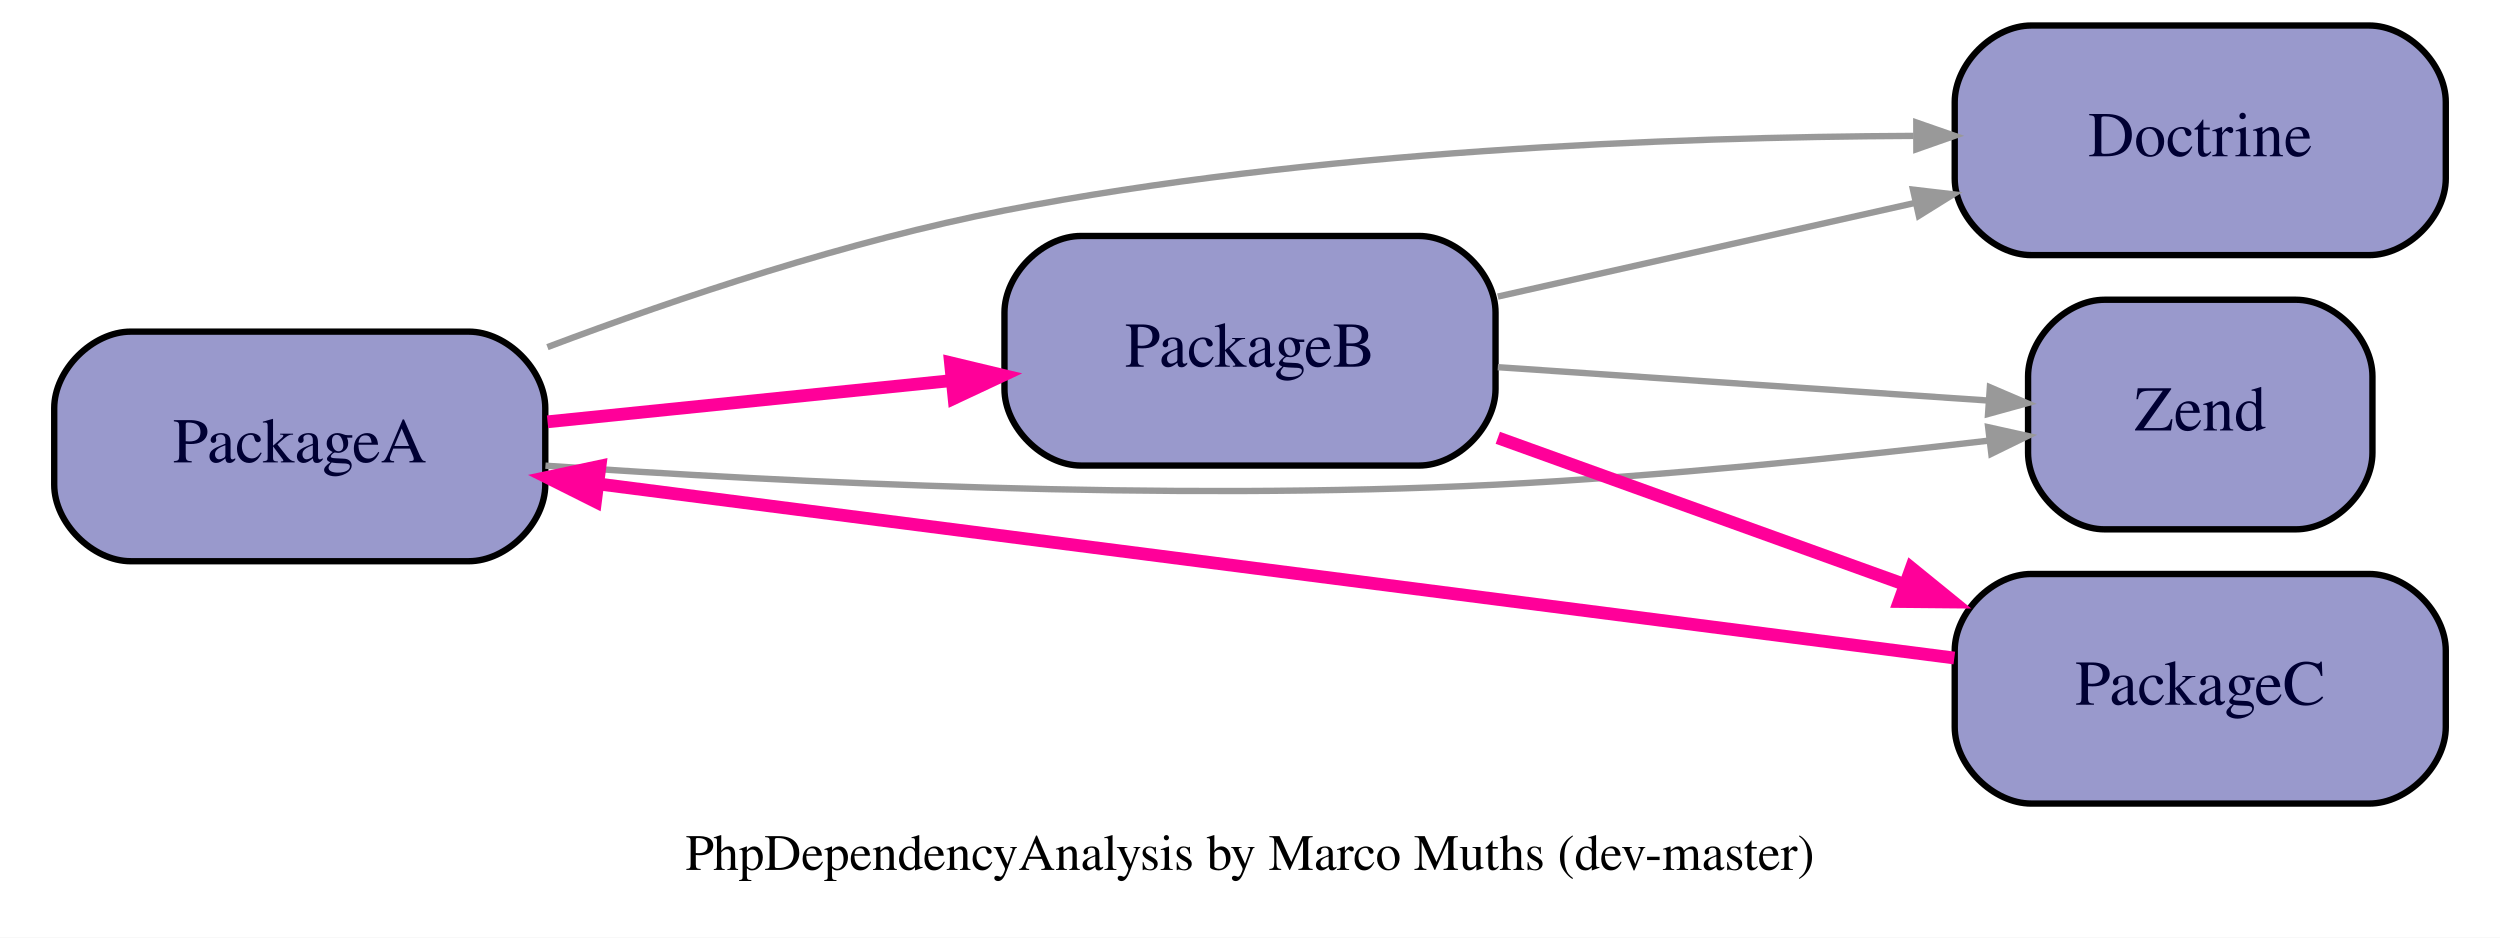
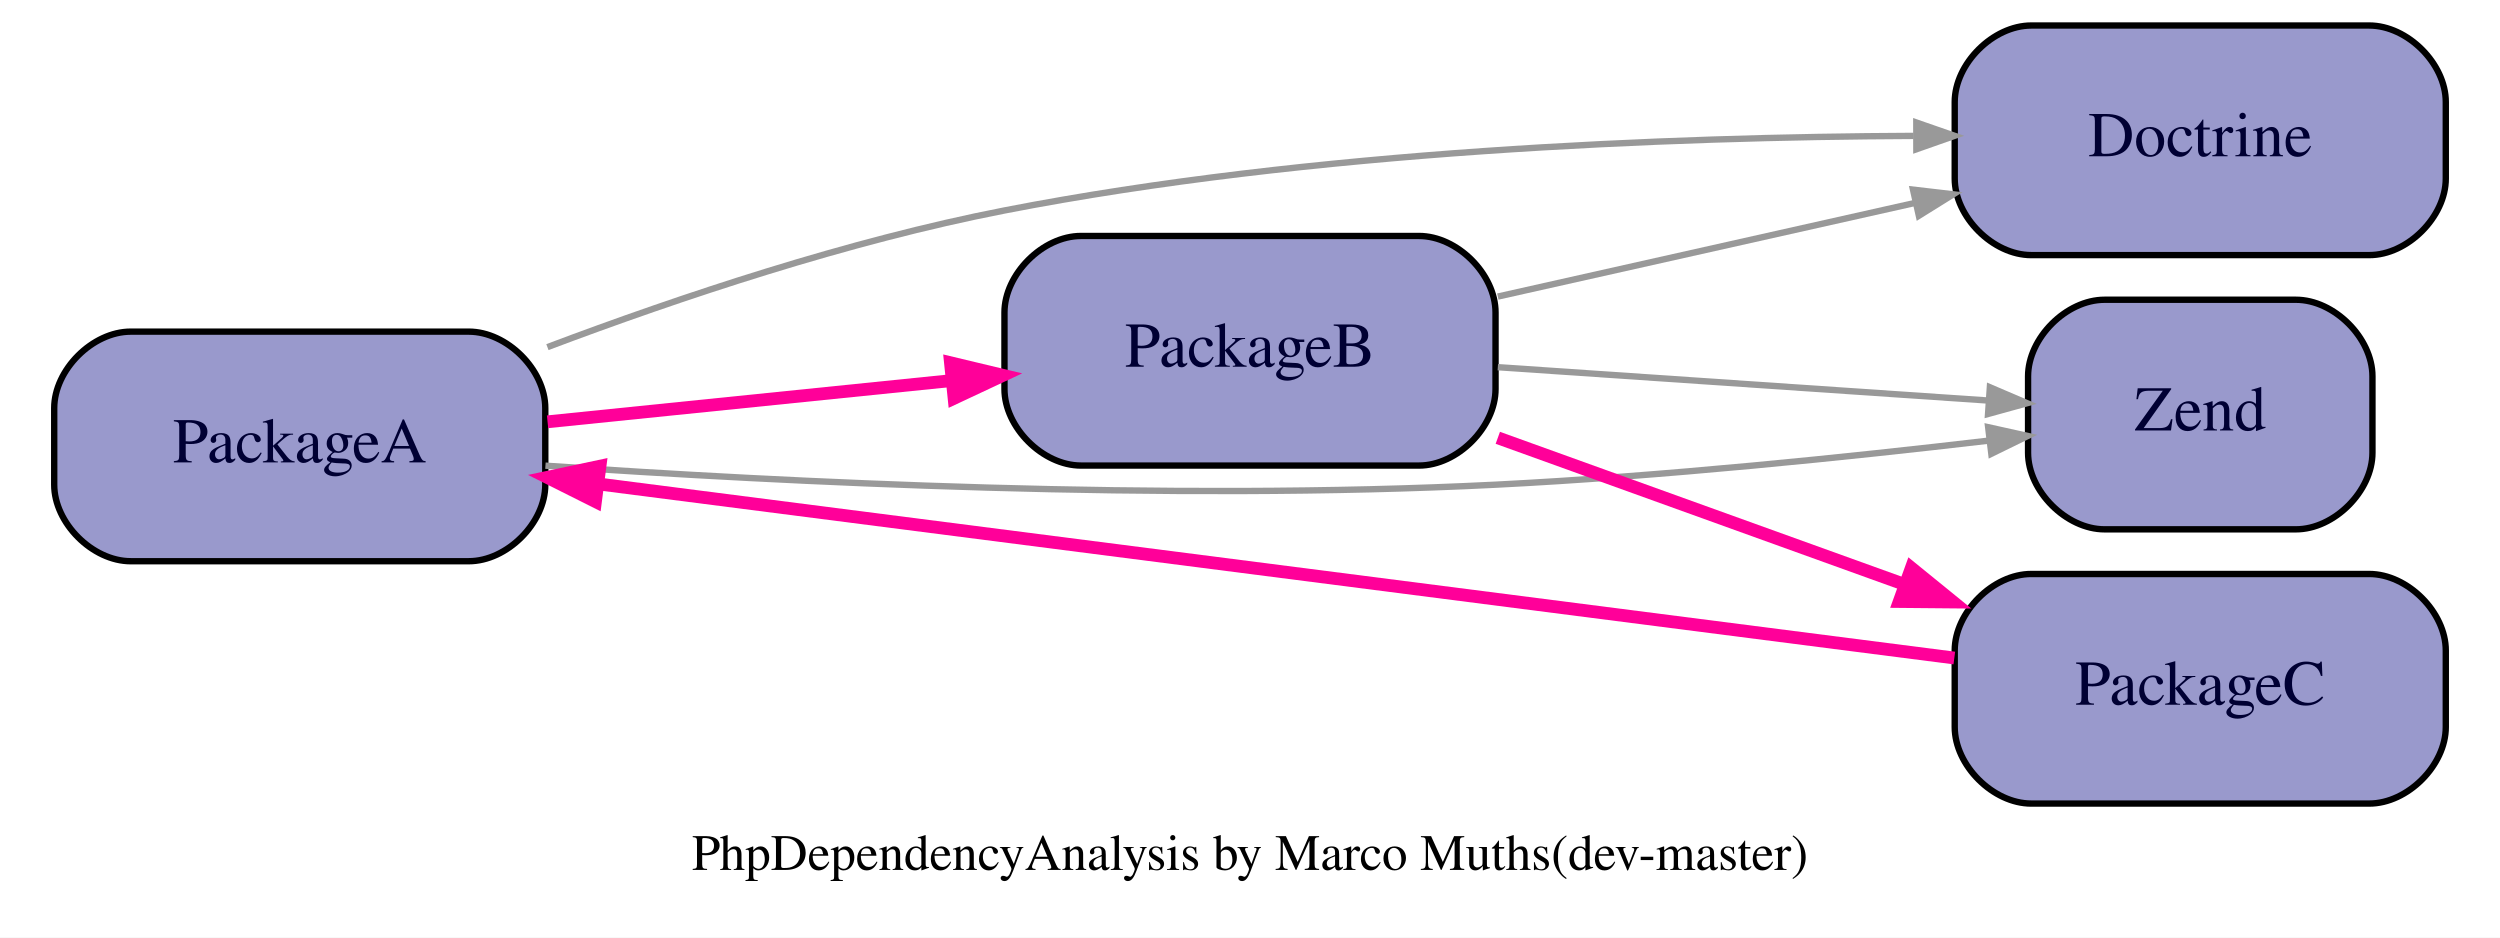
<svg xmlns="http://www.w3.org/2000/svg" width="392pt" height="147pt" viewBox="0.00 0.00 392.00 147.00">
  <g id="graph0" class="graph" transform="scale(1 1) rotate(0) translate(4 143)">
    <polygon fill="white" stroke="none" points="-4,4 -4,-143 388,-143 388,4 -4,4" />
-     <text text-anchor="middle" x="192" y="-6.6" font-family="Times,serif" font-size="8.00">PhpDependencyAnalysis by Marco Muths (dev-master)</text>
+     <text text-anchor="middle" x="192" y="-6.6" font-family="Times,serif" font-size="8.00">PhpDependencyAnalysis by Marco Muths(dev-master)</text>
    <g id="node1" class="node">
      <path fill="#9999cc" stroke="black" d="M69.5,-91C69.5,-91 16.5,-91 16.5,-91 10.5,-91 4.5,-85 4.5,-79 4.5,-79 4.5,-67 4.5,-67 4.5,-61 10.5,-55 16.5,-55 16.5,-55 69.5,-55 69.5,-55 75.5,-55 81.5,-61 81.5,-67 81.5,-67 81.5,-79 81.5,-79 81.5,-85 75.5,-91 69.5,-91" />
      <text text-anchor="middle" x="43" y="-70.5" font-family="Times,serif" font-size="10.00" fill="#000033">PackageA</text>
    </g>
    <g id="node2" class="node">
      <path fill="#9999cc" stroke="black" d="M367.5,-139C367.5,-139 314.5,-139 314.5,-139 308.5,-139 302.5,-133 302.5,-127 302.5,-127 302.5,-115 302.5,-115 302.5,-109 308.5,-103 314.5,-103 314.5,-103 367.5,-103 367.5,-103 373.5,-103 379.5,-109 379.5,-115 379.5,-115 379.5,-127 379.5,-127 379.5,-133 373.5,-139 367.5,-139" />
      <text text-anchor="middle" x="341" y="-118.5" font-family="Times,serif" font-size="10.00" fill="#000033">Doctrine</text>
    </g>
    <g id="edge1" class="edge">
      <path fill="none" stroke="#999999" d="M81.835,-88.572C102.623,-96.413 129.077,-105.243 153.5,-110 201.652,-119.38 258.007,-121.516 296.064,-121.693" />
      <polygon fill="#999999" stroke="#999999" points="296.476,-123.794 302.48,-121.706 296.484,-119.594 296.476,-123.794" />
    </g>
    <g id="node3" class="node">
      <path fill="#9999cc" stroke="black" d="M356,-96C356,-96 326,-96 326,-96 320,-96 314,-90 314,-84 314,-84 314,-72 314,-72 314,-66 320,-60 326,-60 326,-60 356,-60 356,-60 362,-60 368,-66 368,-72 368,-72 368,-84 368,-84 368,-90 362,-96 356,-96" />
      <text text-anchor="middle" x="341" y="-75.5" font-family="Times,serif" font-size="10.00" fill="#000033">Zend</text>
    </g>
    <g id="edge2" class="edge">
      <path fill="none" stroke="#999999" d="M81.524,-69.983C119.197,-67.38 178.894,-64.414 230.5,-67 256.552,-68.305 285.959,-71.347 307.734,-73.901" />
      <polygon fill="#999999" stroke="#999999" points="307.742,-76.017 313.948,-74.642 308.239,-71.847 307.742,-76.017" />
    </g>
    <g id="node4" class="node">
      <path fill="#9999cc" stroke="black" d="M218.5,-106C218.5,-106 165.5,-106 165.5,-106 159.5,-106 153.5,-100 153.5,-94 153.5,-94 153.5,-82 153.5,-82 153.5,-76 159.5,-70 165.5,-70 165.5,-70 218.5,-70 218.5,-70 224.5,-70 230.5,-76 230.5,-82 230.5,-82 230.5,-94 230.5,-94 230.5,-100 224.5,-106 218.5,-106" />
      <text text-anchor="middle" x="192" y="-85.5" font-family="Times,serif" font-size="10.00" fill="#000033">PackageB</text>
    </g>
    <g id="edge3" class="edge">
      <path fill="none" stroke="#ff0099" stroke-width="2" d="M81.856,-76.863C101.146,-78.831 124.758,-81.241 145.08,-83.314" />
      <polygon fill="#ff0099" stroke="#ff0099" stroke-width="2" points="145.029,-86.124 153.272,-84.15 145.598,-80.552 145.029,-86.124" />
    </g>
    <g id="edge4" class="edge">
      <path fill="none" stroke="#999999" d="M230.856,-96.498C250.832,-100.983 275.442,-106.507 296.235,-111.175" />
      <polygon fill="#999999" stroke="#999999" points="295.958,-113.265 302.272,-112.53 296.878,-109.167 295.958,-113.265" />
    </g>
    <g id="edge5" class="edge">
      <path fill="none" stroke="#999999" d="M230.856,-85.425C254.65,-83.806 285.02,-81.74 307.679,-80.199" />
      <polygon fill="#999999" stroke="#999999" points="308.011,-82.281 313.854,-79.779 307.726,-78.091 308.011,-82.281" />
    </g>
    <g id="node5" class="node">
      <path fill="#9999cc" stroke="black" d="M367.5,-53C367.5,-53 314.5,-53 314.5,-53 308.5,-53 302.5,-47 302.5,-41 302.5,-41 302.5,-29 302.5,-29 302.5,-23 308.5,-17 314.5,-17 314.5,-17 367.5,-17 367.5,-17 373.5,-17 379.5,-23 379.5,-29 379.5,-29 379.5,-41 379.5,-41 379.5,-47 373.5,-53 367.5,-53" />
      <text text-anchor="middle" x="341" y="-32.5" font-family="Times,serif" font-size="10.00" fill="#000033">PackageC</text>
    </g>
    <g id="edge6" class="edge">
      <path fill="none" stroke="#ff0099" stroke-width="2" d="M230.856,-74.351C250.318,-67.335 274.178,-58.732 294.621,-51.361" />
      <polygon fill="#ff0099" stroke="#ff0099" stroke-width="2" points="295.696,-53.95 302.272,-48.603 293.797,-48.682 295.696,-53.95" />
    </g>
    <g id="edge7" class="edge">
      <path fill="none" stroke="#ff0099" stroke-width="2" d="M302.436,-39.822C248.231,-46.781 148.189,-59.624 89.75,-67.127" />
      <polygon fill="#ff0099" stroke="#ff0099" stroke-width="2" points="89.368,-64.353 81.789,-68.149 90.081,-69.907 89.368,-64.353" />
    </g>
  </g>
</svg>
